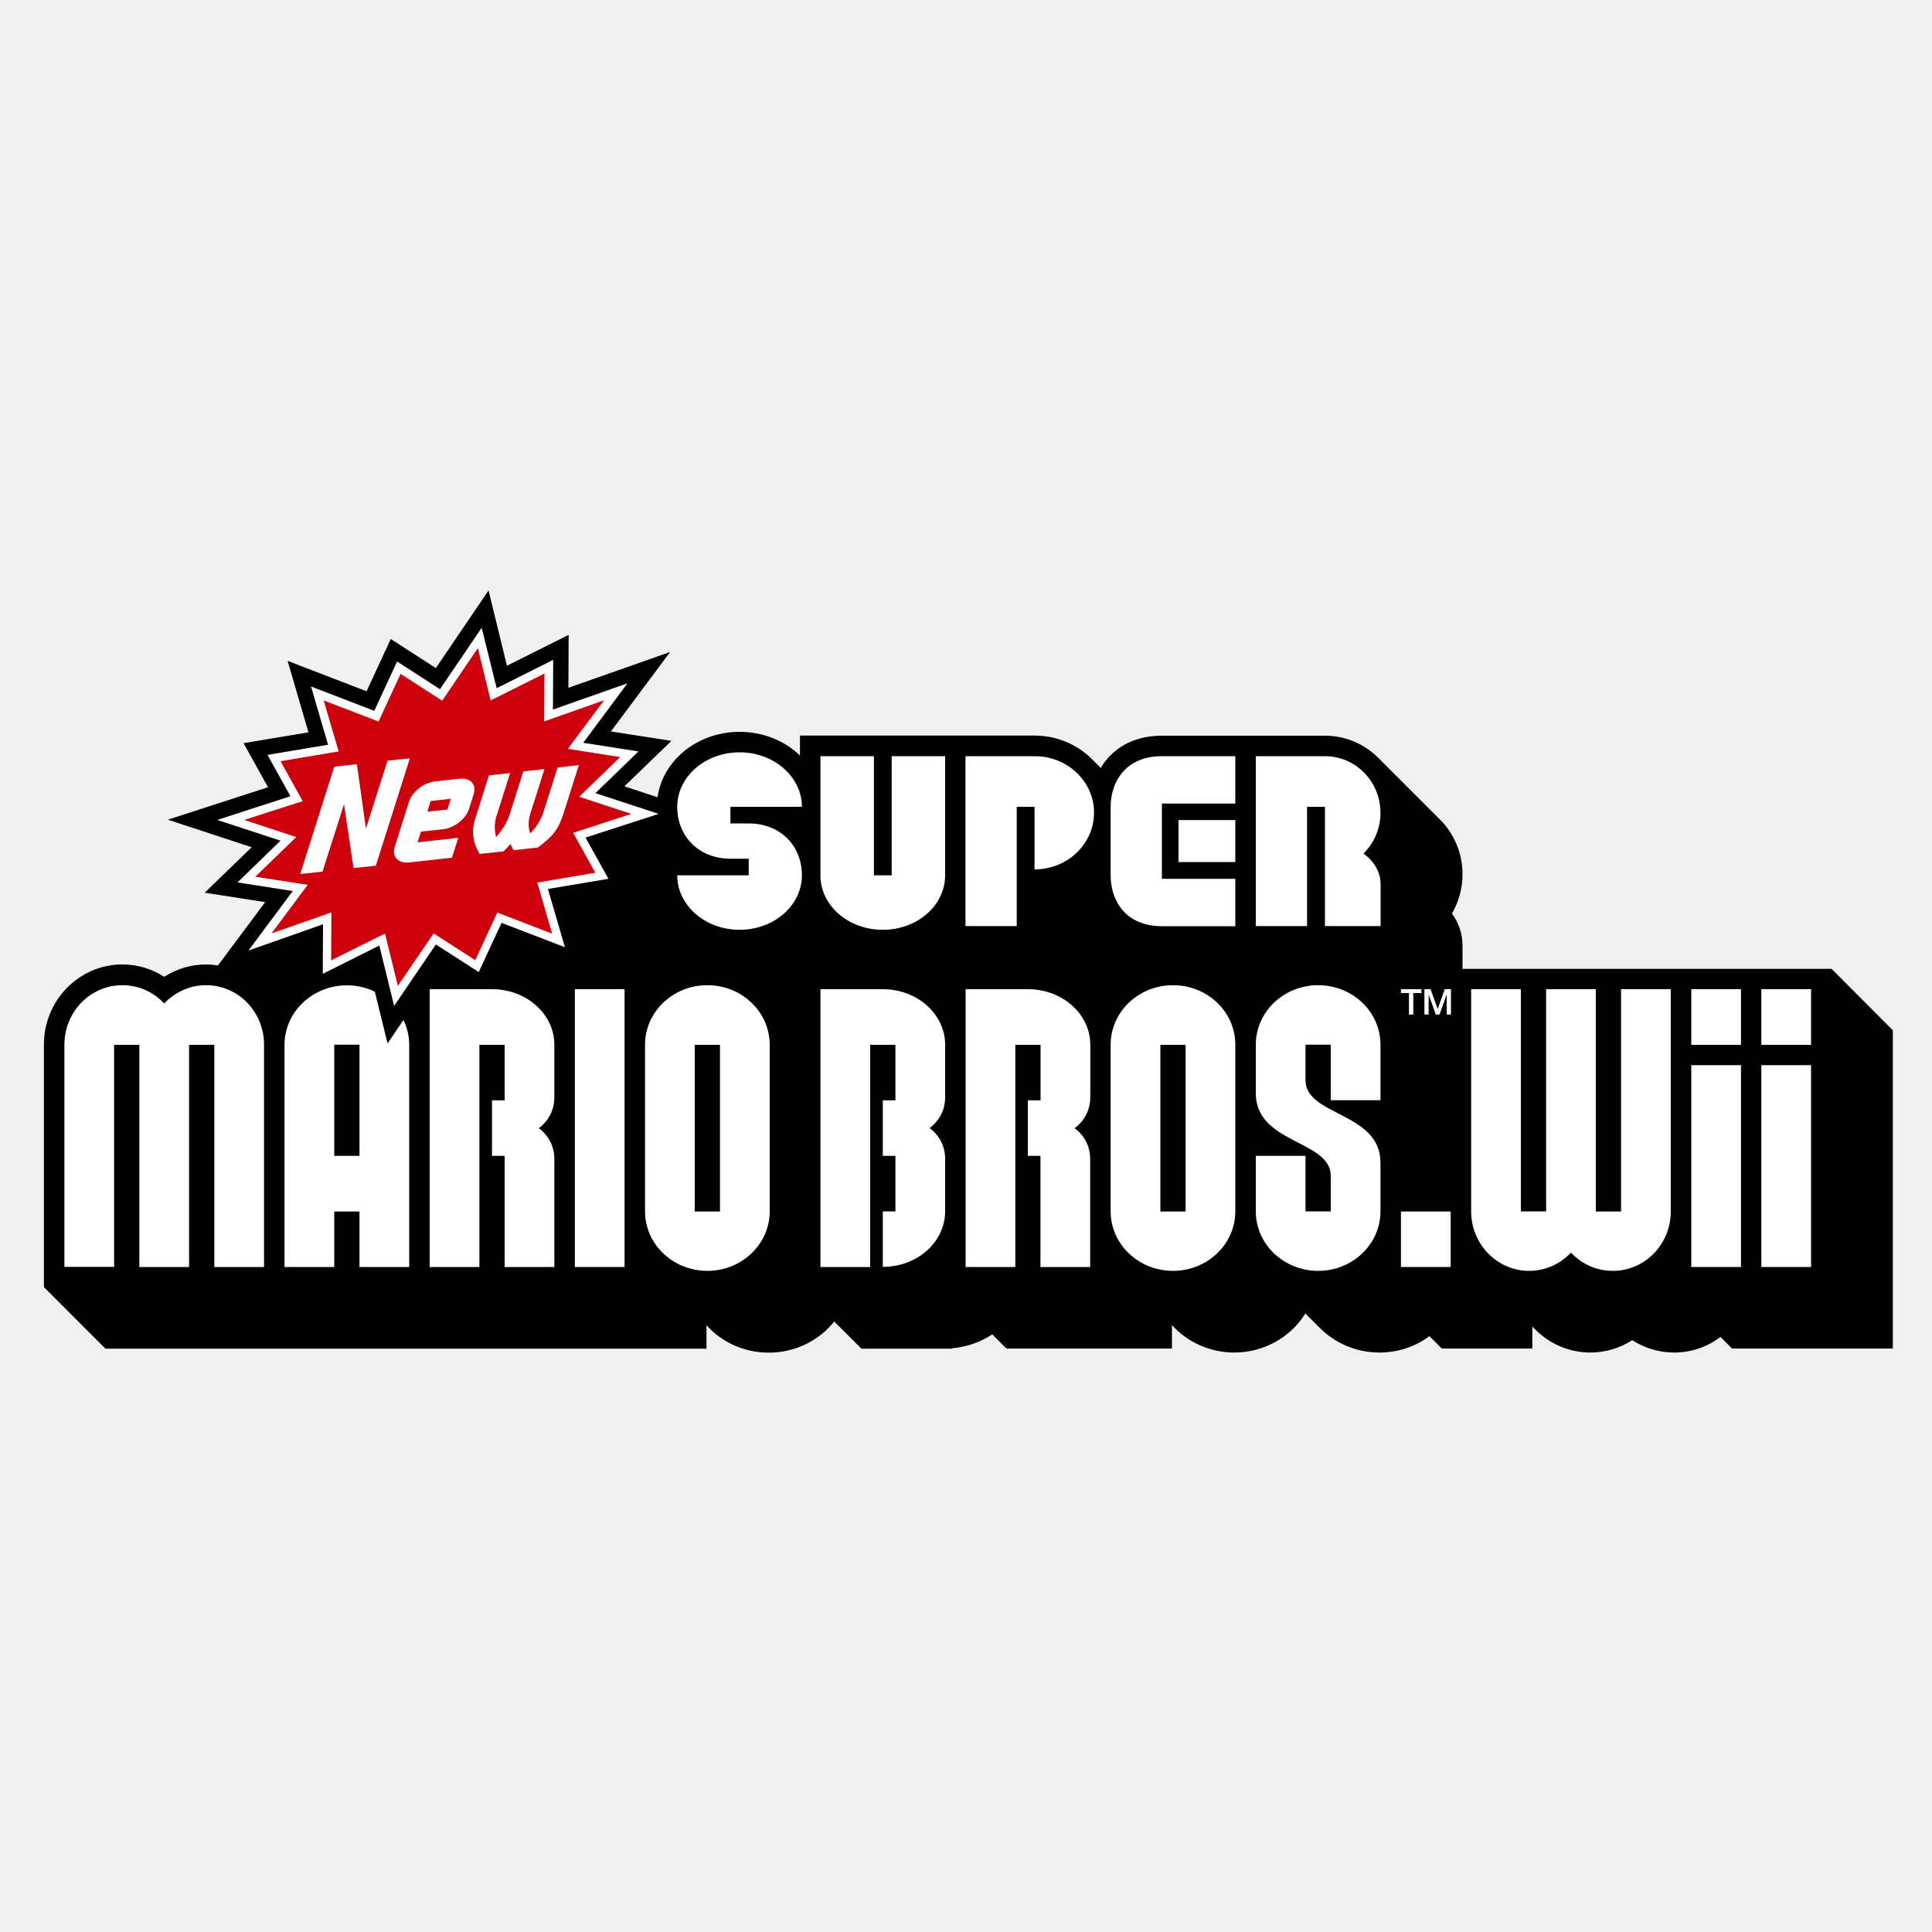
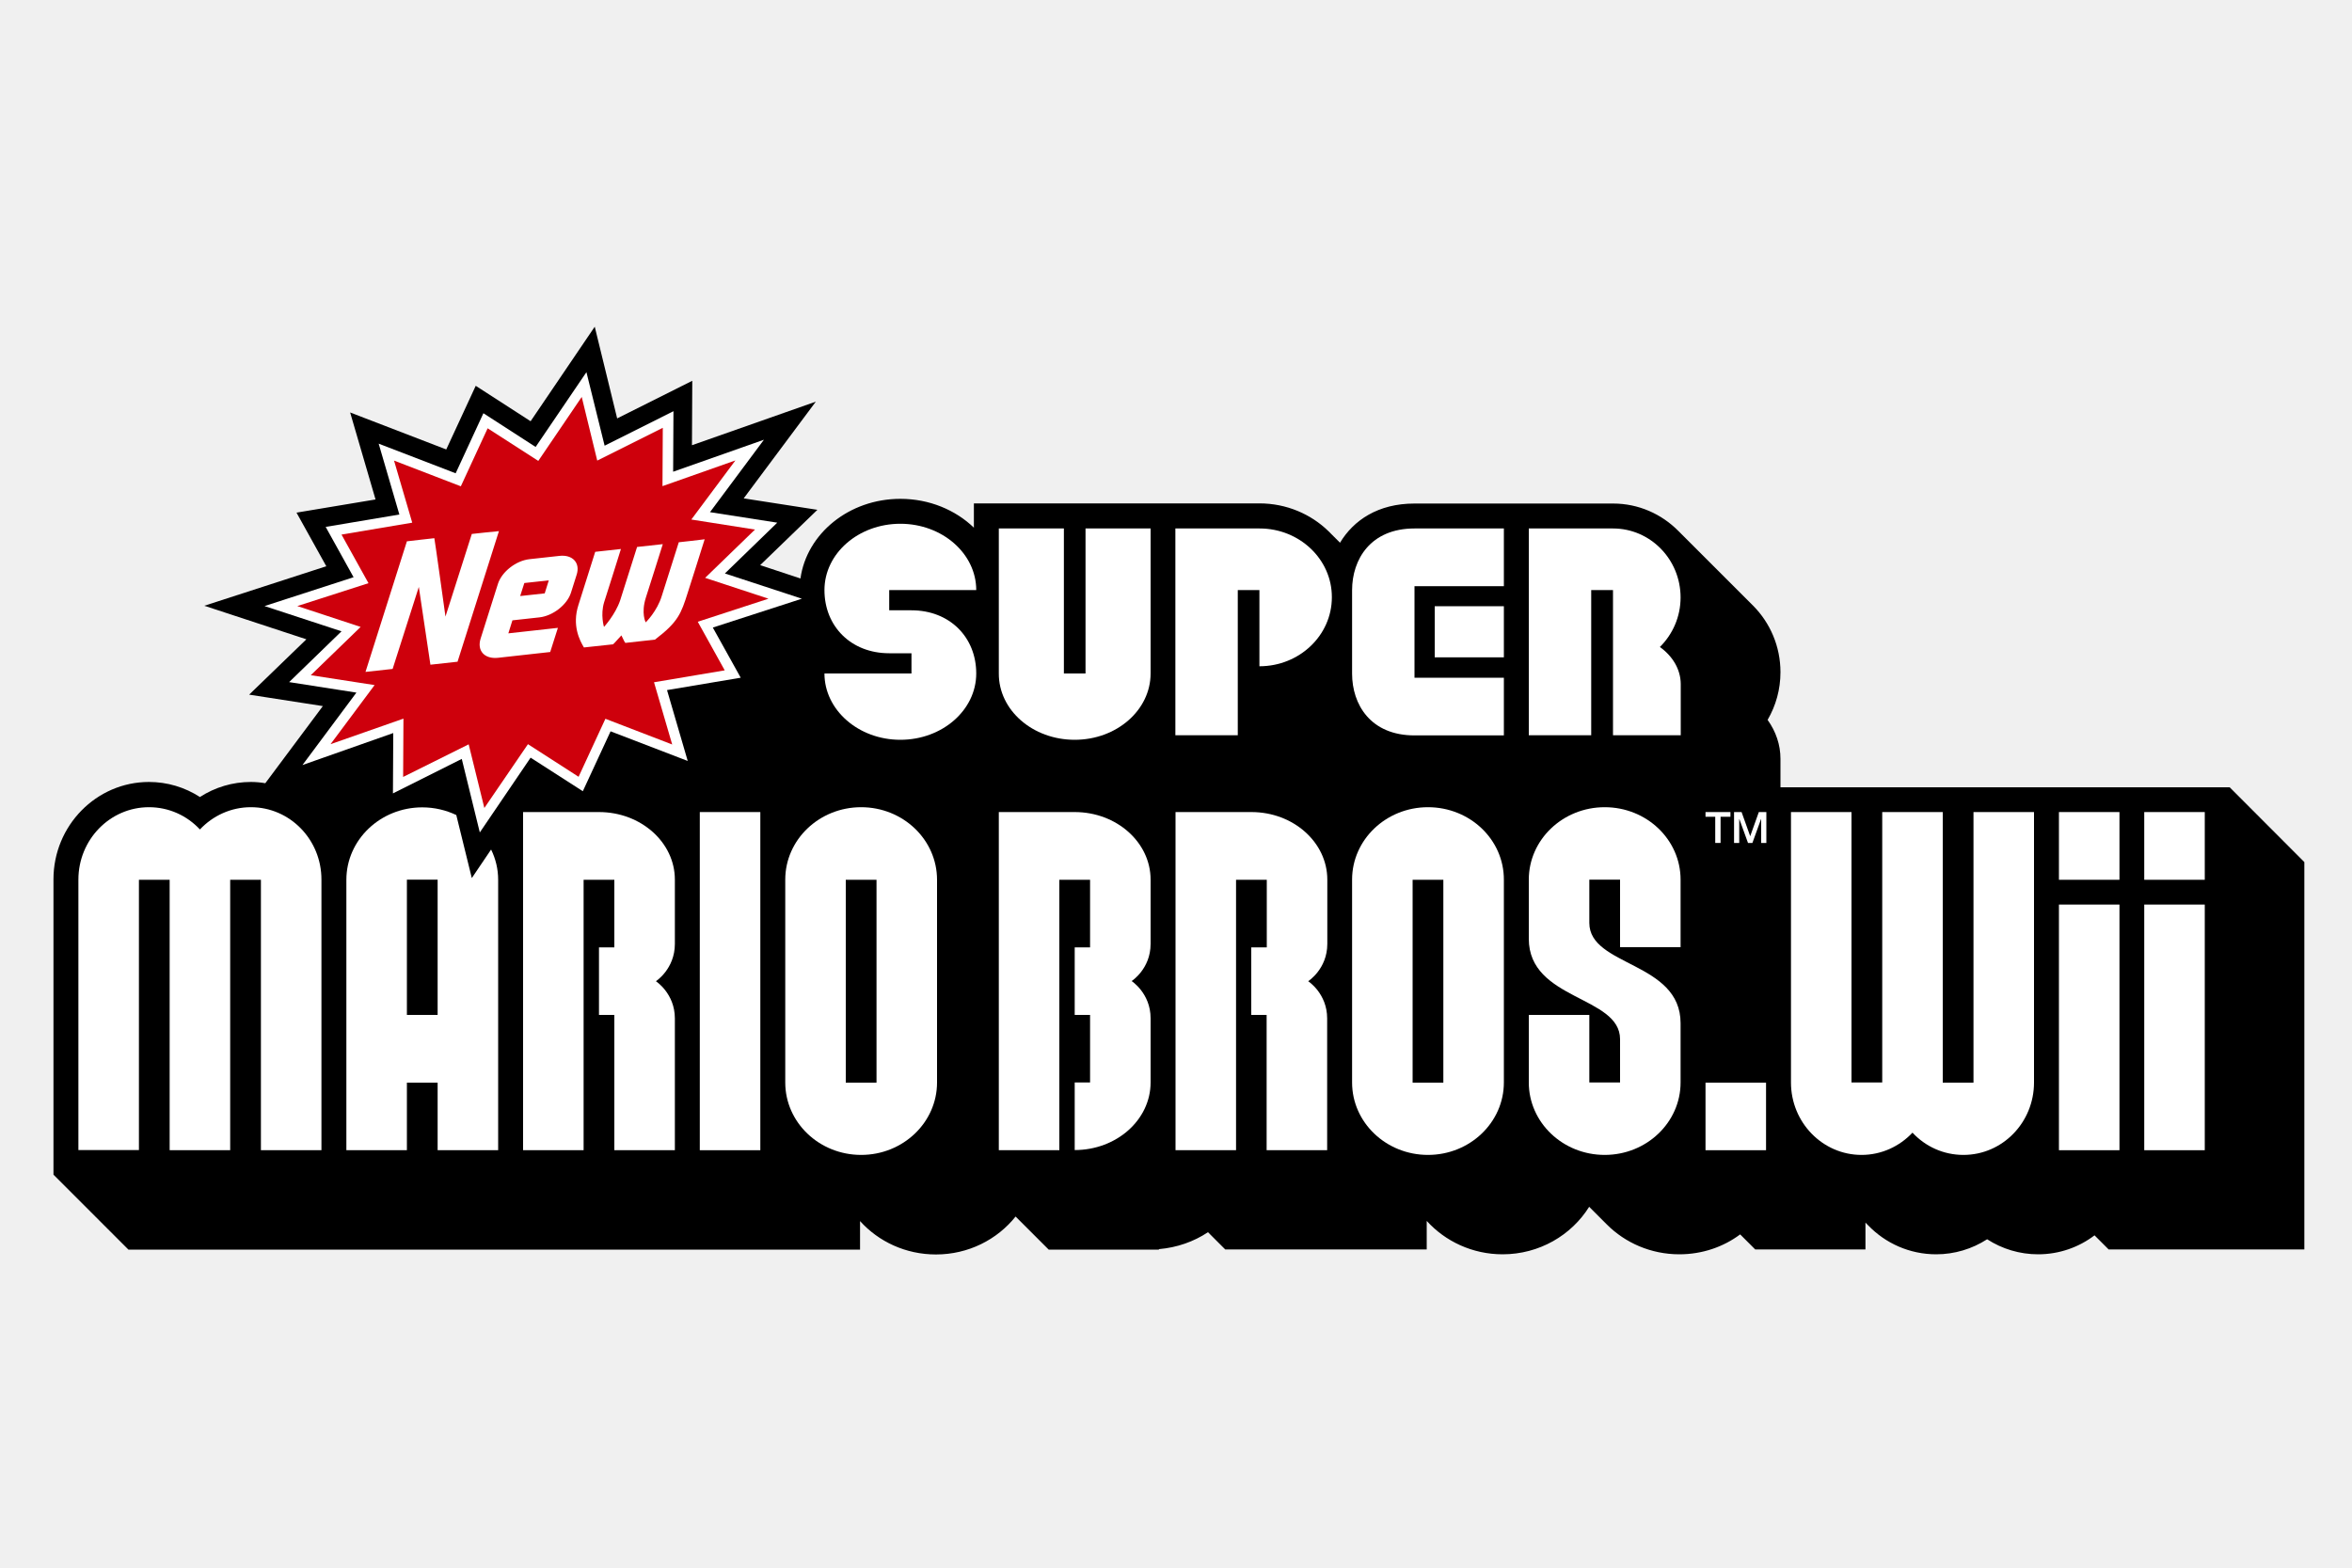
- <svg xmlns="http://www.w3.org/2000/svg" version="1.1" id="Calque_1" x="0px" y="0px" viewBox="0 0 1500 1500" style="enable-background:new 0 0 1500 1500;" xml:space="preserve">
+ <svg xmlns="http://www.w3.org/2000/svg" version="1.1" id="Calque_1" x="0px" y="0px" viewBox="0 0 1500 1000" style="enable-background:new 0 0 1500 1000;" xml:space="preserve">
  <style type="text/css">
	.st0{fill:none;}
	.st1{fill:#FFFFFF;}
	.st2{fill:#CE000C;}
</style>
  <g>
-     <rect id="canvas_background" x="-30.3" y="449.6" class="st0" width="728" height="546.4" />
+     <rect id="canvas_background" x="-30.3" y="199.6" class="st0" width="728" height="546.4" />
  </g>
  <g>
-     <path id="path27283" d="M1422,752.2l-286.5,0V734c0-8.9-2.9-17.4-8.2-24.8c5.3-9.1,8.2-19.5,8.2-30.4c0-16.5-6.6-31.5-17.4-42.4   l-47.7-47.7c-10.7-10.8-25.4-17.5-41.6-17.5H902.1c-23.3,0-38.9,10.7-47.5,25l-7.4-7.4c-11.2-10.9-26.8-17.7-44-17.7H621.1v15.5   c-11.7-11.3-28.4-18.4-46.9-18.4c-32.7,0-59.7,22.2-63.7,50.8l-25.7-8.5l36.5-35.3l-47-7.3l46-61.7L441.3,534l0.2-41.1l-47.9,24   l-14.3-58.5l-40.9,60.3l-35-22.6l-18.8,40.6l-61.3-23.6l16.2,55.5l-50.4,8.4l19,34.2l-77.8,25.2l65.1,21.4l-36.5,35.3l47,7.3   l-36.7,49.2c-3-0.5-6-0.8-9.2-0.8c-11.7,0-22.9,3.4-32.5,9.6c-9.6-6.2-20.8-9.6-32.5-9.6c-33.6,0-60.9,27.9-60.9,62.1v188.4   l47.8,47.8h466.6v-18.2c11.8,13.1,29.1,21.3,48.4,21.3c20.7,0,39.1-9.5,50.8-24.2l21.1,21.1h70.3v-0.3c11.6-1,22.3-4.8,31.3-10.8   l11,11h128.5v-18.2c11.8,13,29.1,21.3,48.4,21.3c23.4,0,43.9-12.2,55.2-30.3l11.3,11.3c11.7,11.7,28.1,19,46.2,19   c14.6,0,28.1-4.7,38.8-12.7l9.6,9.6h70.3v-17.1l1.8,1.8c11,11.4,26.4,18.4,43.3,18.4c11.7,0,22.9-3.4,32.5-9.6   c9.6,6.2,20.8,9.6,32.5,9.6c13.5,0,26-4.5,36-12.1l9,9h124.8V799.9L1422,752.2z" />
-     <path id="path27287" class="st1" d="M454.6,650.3l56.8-18.4l-49.1-16.1l33.4-32.4l-42.9-6.7l34.4-46.2l-57.9,20.4l0.2-38.6   l-43.9,22L374,487.4l-32.4,47.7l-33.3-21.5l-17.7,38.3L241.5,533l13.2,45.2l-47,7.9l17.8,32.1l-56.8,18.4l49.1,16.1l-33.4,32.4   l42.9,6.7L192.9,738l57.9-20.4l-0.2,38.5l43.9-22l11.5,46.9l32.4-47.7l33.3,21.4l17.7-38.2l49.2,18.9l-13.2-45.2l47-7.9   L454.6,650.3z" />
-     <path id="path27291" class="st2" d="M308.9,765.4l-10-40.6l-41.8,20.8l0.2-37.2l-46.5,16.3l28.1-37.7l-40.7-6.3l31.8-30.8   l-40.4-13.3L235,622l-17.2-31l45.1-7.6l-11.6-39.6l42.6,16.4l17.1-37l32.3,20.8l27.7-40.8l9.9,40.6l41.8-20.9l-0.2,37.2l46.5-16.4   l-28.1,37.7l40.6,6.4l-31.8,30.8l40.4,13.3L445,646.6l17.2,31l-45.1,7.6l11.6,39.7l-42.6-16.4l-17.1,37l-32.3-20.8L308.9,765.4   L308.9,765.4z" />
-     <path id="path27303" class="st1" d="M356.7,604.6l-19.1,2.1c-8.6,1-17.5,8-20,15.6l-11.1,35.1c-2.4,7.7,2.5,13.1,11.1,12.2   c0,0,32.3-3.6,33.3-3.7c0.3-0.8,4.6-14.6,4.9-15.4c-1,0.1-31.6,3.5-31.6,3.5l2.6-8.3l17.3-1.9c8.6-1,17.5-8,20-15.6l3.6-11.4   C370.3,609.1,365.2,603.6,356.7,604.6 M347.4,628.5l-15.6,1.7l0.1-0.5l2.5-7.8l15.6-1.7L347.4,628.5z M300.9,590.6   c-0.3,0.9-16.8,52.7-16.8,52.7s-6.9-49.7-7.1-50c-0.5,0.1-16.6,1.8-17.5,2c-0.3,0.9-26.1,82.4-26.4,83.3c0.9-0.1,16.3-1.8,17.3-1.9   c0.3-0.9,16.7-52.3,16.7-52.3l7.4,49.6c0,0,0.3-0.9,0,0c0.9-0.1,16.4-1.8,17.3-1.9c0.3-0.9,26.1-82.4,26.4-83.3   C317.3,588.8,301.9,590.5,300.9,590.6 M432.9,595.9c-0.3,0.9-10.8,34.1-10.8,34.1c-3,10-10.3,17-10.3,17s-3.1-5.7,0.1-15.8   c0,0,10.8-33.9,10.8-34.1c-0.9,0.1-15.5,1.7-16.4,1.8c-0.1,0.2-10.8,34.1-10.8,34.1c-3.1,9.1-10.3,16.9-10.3,16.9   s-2.4-7.7,0.1-15.8c0,0,10.5-33,10.7-33.9c-0.9,0.1-15.5,1.7-16.4,1.8c-0.3,0.9-10.7,33.9-10.7,33.9c-4.2,13.1,0.8,22.6,3.5,27.1   l18.6-2l1-1l4.3-4.7l1.8,3.7l0.7,1.1l18.9-2.1c14.9-11.3,16.7-16.7,20.9-29.9c0,0,10.6-33.2,10.8-34.1   C448.4,594.2,433.8,595.8,432.9,595.9" />
-     <path id="path27305" class="st1" d="M1087.7,983.7h38.6v-43.1h-38.6V983.7z" />
-     <path id="path27317" class="st1" d="M733.8,852.1L733.8,852.1l0-41c0-23.8-21.7-43.1-48.4-43.1h-48.4v215.7h38.6V811.2l19.6,0v43.1   h-9.8v43.1h9.8v43.1h-9.8v43.1c26.7,0,48.4-19.3,48.4-43.1h-0.1l0.1,0v-41h0c0-15.9-12.1-23.7-12.1-23.7S733.8,868.1,733.8,852.1" />
-     <path id="path27321" class="st1" d="M910.7,764.9c-26.7,0-48.4,20.7-48.4,46.2v129.4c0,25.5,21.7,46.2,48.4,46.2   c26.7,0,48.4-20.7,48.4-46.2V811.2C959.2,785.6,937.5,764.9,910.7,764.9 M920.5,940.6h-19.6V811.2h19.6V940.6z" />
-     <path id="path27325" class="st1" d="M846.5,852.1L846.5,852.1l0-41c0-23.8-21.7-43.1-48.4-43.1h-48.4v215.7h38.6V811.2h19.6v43.1   H798v43.1h9.8v86.3h38.6v-84.1h0c0-15.9-12.1-23.7-12.1-23.7S846.5,868.1,846.5,852.1" />
-     <path id="path27329" class="st1" d="M1023.4,764.9c-26.7,0-48.4,20.7-48.4,46.2v37.7c0,39.4,58.2,36.3,58.2,64.1v27.6h-19.6v-43.1   H975v43.1c0,25.5,21.7,46.2,48.4,46.2c26.7,0,48.4-20.7,48.4-46.2v-37.8c0-39.4-58.2-36.1-58.2-64v-27.6h19.6v43.1h38.6v-43.1   C1071.8,785.6,1050.2,764.9,1023.4,764.9" />
-     <path id="path27331" class="st1" d="M1313.1,811.2h38.6V768h-38.6V811.2z" />
-     <path id="path27333" class="st1" d="M1313.1,983.7h38.6V827h-38.6V983.7z" />
-     <path id="path27335" class="st1" d="M1367.5,811.2h38.6V768h-38.6V811.2z" />
-     <path id="path27337" class="st1" d="M1367.5,983.7h38.6V827h-38.6V983.7z" />
-     <path id="path27349" class="st1" d="M1258.6,940.6H1239V768h-38.6v172.5h-19.6V768h-38.6v172.5c0,25.5,20.2,46.2,45,46.2   c12.8,0,24.3-5.5,32.5-14.2c8.2,8.8,19.7,14.2,32.5,14.2c24.9,0,45-20.7,45-46.2V768h-38.6V940.6z" />
-     <path id="path27353" class="st1" d="M300.9,810.1l-9.9-40.2c-6.5-3.1-13.9-4.9-21.7-4.9c-26.7,0-48.4,20.7-48.4,46.2v172.5h38.6   v-43.1h19.6v43.1h38.6V811.2c0-6.9-1.6-13.4-4.5-19.3L300.9,810.1z M279.1,897.4h-19.6v-86.3h19.6V897.4z" />
-     <path id="path27357" class="st1" d="M803.3,587.1h-53.7V719h39.8v-92.6h13.8V675c25.5,0,46.2-19.7,46.2-44   C849.5,606.8,828.8,587.1,803.3,587.1" />
-     <path id="path27361" class="st1" d="M685.4,721.9c26.7,0,48.4-18.9,48.4-42.3v-92.5h-41.5v92.5h-13.8v-92.5h-41.5v92.5   C636.9,703,658.6,721.9,685.4,721.9" />
-     <path id="path27363" class="st1" d="M915,669.3h44.1v-32.6H915V669.3z" />
-     <path id="path27375" class="st1" d="M902.1,587.1c-28.1,0-39.8,19.8-39.8,39.4v53.2c0,19.6,11.7,39.4,39.8,39.4h57v-36.8h-57v-58.4   h57v-36.8L902.1,587.1L902.1,587.1L902.1,587.1z" />
-     <path id="path27379" class="st1" d="M1058.6,662.7c8.1-8,13.2-19.2,13.2-31.6c0-24.3-19.3-44-43.1-44H975V719h39.8v-92.6h13.9V719   h43.2v-32.5c0-0.1,0-0.2,0-0.3C1071.8,677,1066.8,668.6,1058.6,662.7" />
-     <path id="path27381" class="st1" d="M446.3,983.7h38.6V768h-38.6V983.7z" />
-     <path id="path27393" class="st1" d="M549.2,764.9c-26.7,0-48.4,20.7-48.4,46.2v129.4c0,25.5,21.7,46.2,48.4,46.2   c26.7,0,48.4-20.7,48.4-46.2V811.2C597.6,785.6,575.9,764.9,549.2,764.9 M559,940.6h-19.6V811.2H559V940.6z" />
-     <path id="path27397" class="st1" d="M430.4,852.1L430.4,852.1l0-41c0-23.8-21.7-43.1-48.4-43.1h-48.4v215.7h38.6V811.2h19.6v43.1   H382v43.1h9.8v86.3h38.6v-84.1h0c0-15.9-12.1-23.7-12.1-23.7S430.4,868.1,430.4,852.1" />
-     <path id="path27401" class="st1" d="M622.6,626.4c0-23.3-21.7-42.3-48.4-42.3c-26.7,0-48.4,18.9-48.4,42.3h0   c0,23.1,16.9,40.3,41.3,40.3h14.2v12.9h-55.5c0,23.3,21.7,42.3,48.4,42.3c26.7,0,48.4-18.9,48.4-42.3c0-23.1-16.9-40.3-41.3-40.3   h-14.2v-12.9H622.6L622.6,626.4z" />
-     <path id="path27405" class="st1" d="M160,764.9c-12.8,0-24.3,5.5-32.5,14.2c-8.2-8.8-19.7-14.2-32.5-14.2c-24.9,0-45,20.7-45,46.2   v172.5h38.6V811.2h19.6v172.5h38.6V811.2h19.6v172.5h38.6V811.2C205.1,785.6,184.9,764.9,160,764.9" />
-     <path id="path27409" class="st1" d="M1093.9,787.7h3.4V771h6.3v-3h-15.9v3h6.2V787.7z" />
-     <path id="path27413" class="st1" d="M1116.2,783.4L1116.2,783.4l-5.5-15.4h-4.8v19.7h3.3v-15.2h0.1l5.5,15.2h2.8l5.5-15.2h0.1v15.2   h3.3V768h-4.8L1116.2,783.4L1116.2,783.4z" />
+     <path id="path27283" d="M1422,502.2h-286.5V484c0-8.9-2.9-17.4-8.2-24.8c5.3-9.1,8.2-19.5,8.2-30.4c0-16.5-6.6-31.5-17.4-42.4   l-47.7-47.7c-10.7-10.8-25.4-17.5-41.6-17.5H902.1c-23.3,0-38.9,10.7-47.5,25l-7.4-7.4c-11.2-10.9-26.8-17.7-44-17.7H621.1v15.5   c-11.7-11.3-28.4-18.4-46.9-18.4c-32.7,0-59.7,22.2-63.7,50.8l-25.7-8.5l36.5-35.3l-47-7.3l46-61.7l-79,27.8l0.2-41.1l-47.9,24   l-14.3-58.5l-40.9,60.3l-35-22.6l-18.8,40.6l-61.3-23.6l16.2,55.5l-50.4,8.4l19,34.2l-77.8,25.2l65.1,21.4l-36.5,35.3l47,7.3   l-36.7,49.2c-3-0.5-6-0.8-9.2-0.8c-11.7,0-22.9,3.4-32.5,9.6c-9.6-6.2-20.8-9.6-32.5-9.6c-33.6,0-60.9,27.9-60.9,62.1v188.4   l47.8,47.8h466.6v-18.2c11.8,13.1,29.1,21.3,48.4,21.3c20.7,0,39.1-9.5,50.8-24.2l21.1,21.1h70.3v-0.3c11.6-1,22.3-4.8,31.3-10.8   l11,11h128.5v-18.2c11.8,13,29.1,21.3,48.4,21.3c23.4,0,43.9-12.2,55.2-30.3l11.3,11.3c11.7,11.7,28.1,19,46.2,19   c14.6,0,28.1-4.7,38.8-12.7l9.6,9.6h70.3v-17.1l1.8,1.8c11,11.4,26.4,18.4,43.3,18.4c11.7,0,22.9-3.4,32.5-9.6   c9.6,6.2,20.8,9.6,32.5,9.6c13.5,0,26-4.5,36-12.1l9,9h124.8V549.9L1422,502.2z" />
+     <path id="path27287" class="st1" d="M454.6,400.3l56.8-18.4l-49.1-16.1l33.4-32.4l-42.9-6.7l34.4-46.2l-57.9,20.4l0.2-38.6   l-43.9,22L374,237.4l-32.4,47.7l-33.3-21.5l-17.7,38.3L241.5,283l13.2,45.2l-47,7.9l17.8,32.1l-56.8,18.4l49.1,16.1l-33.4,32.4   l42.9,6.7L192.9,488l57.9-20.4l-0.2,38.5l43.9-22L306,531l32.4-47.7l33.3,21.4l17.7-38.2l49.2,18.9l-13.2-45.2l47-7.9L454.6,400.3z   " />
+     <path id="path27291" class="st2" d="M308.9,515.4l-10-40.6l-41.8,20.8l0.2-37.2l-46.5,16.3l28.1-37.7l-40.7-6.3l31.8-30.8   l-40.4-13.3L235,372l-17.2-31l45.1-7.6l-11.6-39.6l42.6,16.4l17.1-37l32.3,20.8l27.7-40.8l9.9,40.6l41.8-20.9l-0.2,37.2l46.5-16.4   l-28.1,37.7l40.6,6.4l-31.8,30.8l40.4,13.3L445,396.6l17.2,31l-45.1,7.6l11.6,39.7l-42.6-16.4l-17.1,37l-32.3-20.8L308.9,515.4   L308.9,515.4z" />
+     <path id="path27303" class="st1" d="M356.7,354.6l-19.1,2.1c-8.6,1-17.5,8-20,15.6l-11.1,35.1c-2.4,7.7,2.5,13.1,11.1,12.2   c0,0,32.3-3.6,33.3-3.7c0.3-0.8,4.6-14.6,4.9-15.4c-1,0.1-31.6,3.5-31.6,3.5l2.6-8.3l17.3-1.9c8.6-1,17.5-8,20-15.6l3.6-11.4   C370.3,359.1,365.2,353.6,356.7,354.6 M347.4,378.5l-15.6,1.7l0.1-0.5l2.5-7.8l15.6-1.7L347.4,378.5z M300.9,340.6   c-0.3,0.9-16.8,52.7-16.8,52.7s-6.9-49.7-7.1-50c-0.5,0.1-16.6,1.8-17.5,2c-0.3,0.9-26.1,82.4-26.4,83.3c0.9-0.1,16.3-1.8,17.3-1.9   c0.3-0.9,16.7-52.3,16.7-52.3l7.4,49.6c0,0,0.3-0.9,0,0c0.9-0.1,16.4-1.8,17.3-1.9c0.3-0.9,26.1-82.4,26.4-83.3   C317.3,338.8,301.9,340.5,300.9,340.6 M432.9,345.9c-0.3,0.9-10.8,34.1-10.8,34.1c-3,10-10.3,17-10.3,17s-3.1-5.7,0.1-15.8   c0,0,10.8-33.9,10.8-34.1c-0.9,0.1-15.5,1.7-16.4,1.8c-0.1,0.2-10.8,34.1-10.8,34.1c-3.1,9.1-10.3,16.9-10.3,16.9   s-2.4-7.7,0.1-15.8c0,0,10.5-33,10.7-33.9c-0.9,0.1-15.5,1.7-16.4,1.8c-0.3,0.9-10.7,33.9-10.7,33.9c-4.2,13.1,0.8,22.6,3.5,27.1   l18.6-2l1-1l4.3-4.7l1.8,3.7l0.7,1.1l18.9-2.1c14.9-11.3,16.7-16.7,20.9-29.9c0,0,10.6-33.2,10.8-34.1   C448.4,344.2,433.8,345.8,432.9,345.9" />
+     <path id="path27305" class="st1" d="M1087.7,733.7h38.6v-43.1h-38.6V733.7z" />
+     <path id="path27317" class="st1" d="M733.8,602.1L733.8,602.1v-41c0-23.8-21.7-43.1-48.4-43.1H637v215.7h38.6V561.2h19.6v43.1h-9.8   v43.1h9.8v43.1h-9.8v43.1c26.7,0,48.4-19.3,48.4-43.1h-0.1h0.1v-41l0,0c0-15.9-12.1-23.7-12.1-23.7S733.8,618.1,733.8,602.1" />
+     <path id="path27321" class="st1" d="M910.7,514.9c-26.7,0-48.4,20.7-48.4,46.2v129.4c0,25.5,21.7,46.2,48.4,46.2   s48.4-20.7,48.4-46.2V561.2C959.2,535.6,937.5,514.9,910.7,514.9 M920.5,690.6h-19.6V561.2h19.6V690.6z" />
+     <path id="path27325" class="st1" d="M846.5,602.1L846.5,602.1v-41c0-23.8-21.7-43.1-48.4-43.1h-48.4v215.7h38.6V561.2h19.6v43.1   H798v43.1h9.8v86.3h38.6v-84.1l0,0c0-15.9-12.1-23.7-12.1-23.7S846.5,618.1,846.5,602.1" />
+     <path id="path27329" class="st1" d="M1023.4,514.9c-26.7,0-48.4,20.7-48.4,46.2v37.7c0,39.4,58.2,36.3,58.2,64.1v27.6h-19.6v-43.1   H975v43.1c0,25.5,21.7,46.2,48.4,46.2c26.7,0,48.4-20.7,48.4-46.2v-37.8c0-39.4-58.2-36.1-58.2-64v-27.6h19.6v43.1h38.6v-43.1   C1071.8,535.6,1050.2,514.9,1023.4,514.9" />
+     <path id="path27331" class="st1" d="M1313.1,561.2h38.6V518h-38.6V561.2z" />
+     <path id="path27333" class="st1" d="M1313.1,733.7h38.6V577h-38.6V733.7z" />
+     <path id="path27335" class="st1" d="M1367.5,561.2h38.6V518h-38.6V561.2z" />
+     <path id="path27337" class="st1" d="M1367.5,733.7h38.6V577h-38.6V733.7z" />
+     <path id="path27349" class="st1" d="M1258.6,690.6H1239V518h-38.6v172.5h-19.6V518h-38.6v172.5c0,25.5,20.2,46.2,45,46.2   c12.8,0,24.3-5.5,32.5-14.2c8.2,8.8,19.7,14.2,32.5,14.2c24.9,0,45-20.7,45-46.2V518h-38.6L1258.6,690.6L1258.6,690.6z" />
+     <path id="path27353" class="st1" d="M300.9,560.1l-9.9-40.2c-6.5-3.1-13.9-4.9-21.7-4.9c-26.7,0-48.4,20.7-48.4,46.2v172.5h38.6   v-43.1h19.6v43.1h38.6V561.2c0-6.9-1.6-13.4-4.5-19.3L300.9,560.1z M279.1,647.4h-19.6v-86.3h19.6V647.4z" />
+     <path id="path27357" class="st1" d="M803.3,337.1h-53.7V469h39.8v-92.6h13.8V425c25.5,0,46.2-19.7,46.2-44   C849.5,356.8,828.8,337.1,803.3,337.1" />
+     <path id="path27361" class="st1" d="M685.4,471.9c26.7,0,48.4-18.9,48.4-42.3v-92.5h-41.5v92.5h-13.8v-92.5H637v92.5   C636.9,453,658.6,471.9,685.4,471.9" />
+     <path id="path27363" class="st1" d="M915,419.3h44.1v-32.6H915V419.3z" />
+     <path id="path27375" class="st1" d="M902.1,337.1c-28.1,0-39.8,19.8-39.8,39.4v53.2c0,19.6,11.7,39.4,39.8,39.4h57v-36.8h-57v-58.4   h57v-36.8L902.1,337.1L902.1,337.1L902.1,337.1z" />
+     <path id="path27379" class="st1" d="M1058.6,412.7c8.1-8,13.2-19.2,13.2-31.6c0-24.3-19.3-44-43.1-44H975V469h39.8v-92.6h13.9V469   h43.2v-32.5c0-0.1,0-0.2,0-0.3C1071.8,427,1066.8,418.6,1058.6,412.7" />
+     <path id="path27381" class="st1" d="M446.3,733.7h38.6V518h-38.6V733.7z" />
+     <path id="path27393" class="st1" d="M549.2,514.9c-26.7,0-48.4,20.7-48.4,46.2v129.4c0,25.5,21.7,46.2,48.4,46.2   s48.4-20.7,48.4-46.2V561.2C597.6,535.6,575.9,514.9,549.2,514.9 M559,690.6h-19.6V561.2H559V690.6z" />
+     <path id="path27397" class="st1" d="M430.4,602.1L430.4,602.1v-41c0-23.8-21.7-43.1-48.4-43.1h-48.4v215.7h38.6V561.2h19.6v43.1   H382v43.1h9.8v86.3h38.6v-84.1l0,0c0-15.9-12.1-23.7-12.1-23.7S430.4,618.1,430.4,602.1" />
+     <path id="path27401" class="st1" d="M622.6,376.4c0-23.3-21.7-42.3-48.4-42.3s-48.4,18.9-48.4,42.3l0,0c0,23.1,16.9,40.3,41.3,40.3   h14.2v12.9h-55.5c0,23.3,21.7,42.3,48.4,42.3s48.4-18.9,48.4-42.3c0-23.1-16.9-40.3-41.3-40.3h-14.2v-12.9H622.6L622.6,376.4z" />
+     <path id="path27405" class="st1" d="M160,514.9c-12.8,0-24.3,5.5-32.5,14.2c-8.2-8.8-19.7-14.2-32.5-14.2c-24.9,0-45,20.7-45,46.2   v172.5h38.6V561.2h19.6v172.5h38.6V561.2h19.6v172.5H205V561.2C205.1,535.6,184.9,514.9,160,514.9" />
+     <path id="path27409" class="st1" d="M1093.9,537.7h3.4V521h6.3v-3h-15.9v3h6.2V537.7z" />
+     <path id="path27413" class="st1" d="M1116.2,533.4L1116.2,533.4l-5.5-15.4h-4.8v19.7h3.3v-15.2h0.1l5.5,15.2h2.8l5.5-15.2h0.1v15.2   h3.3V518h-4.8L1116.2,533.4L1116.2,533.4z" />
  </g>
</svg>
